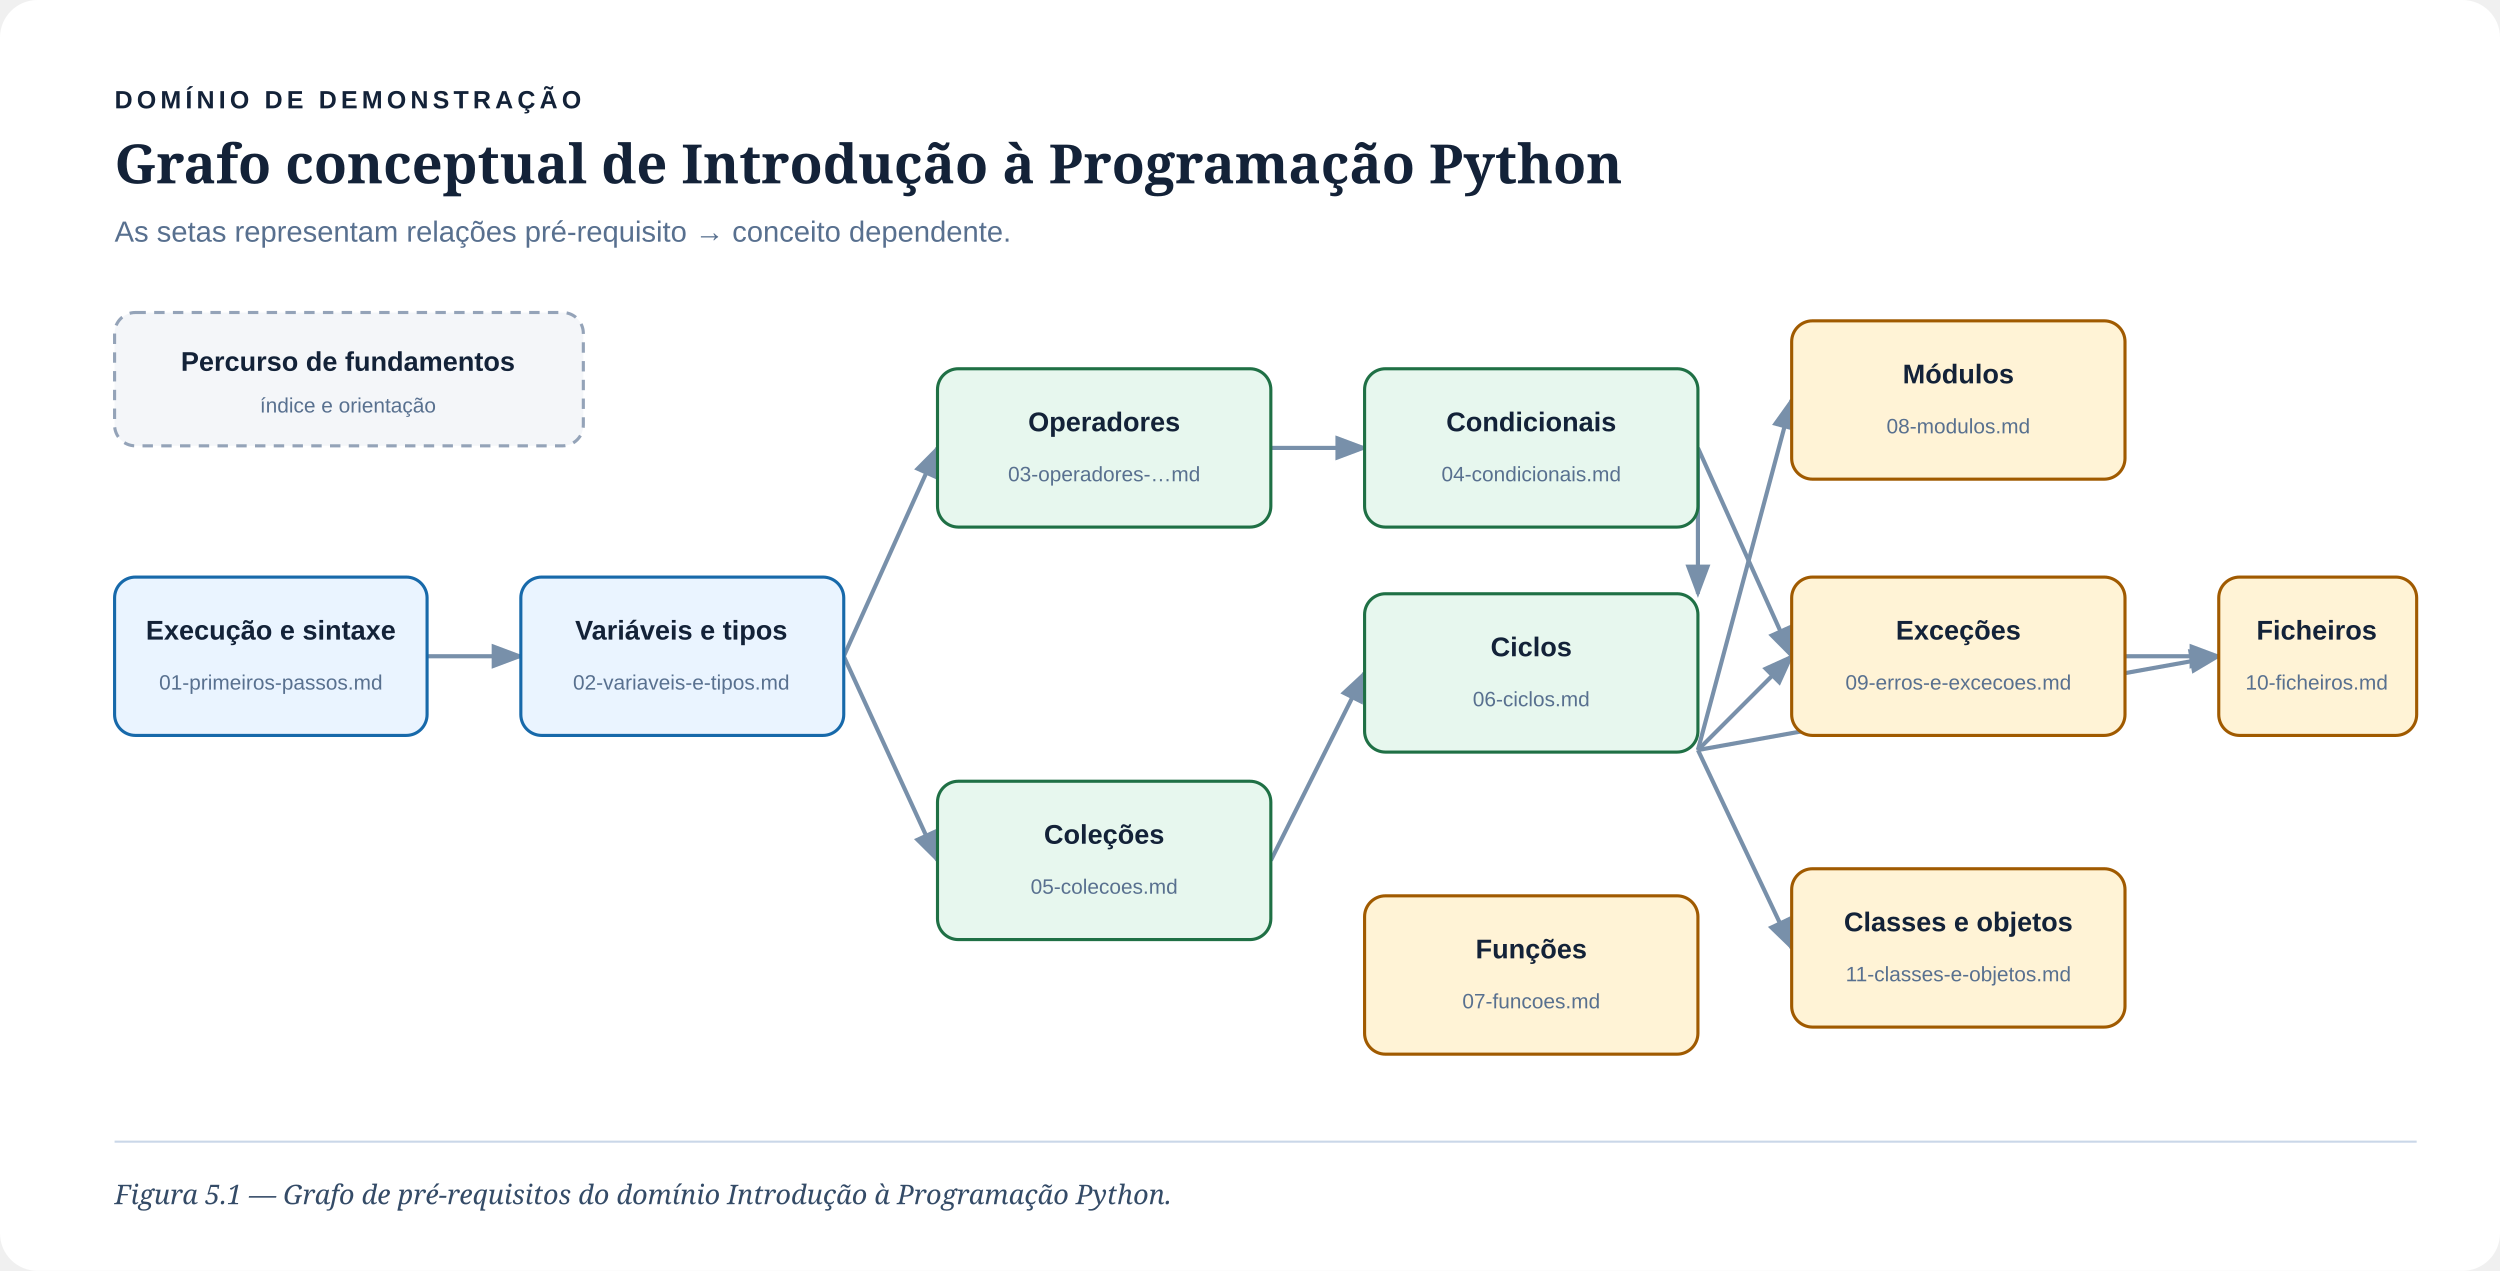
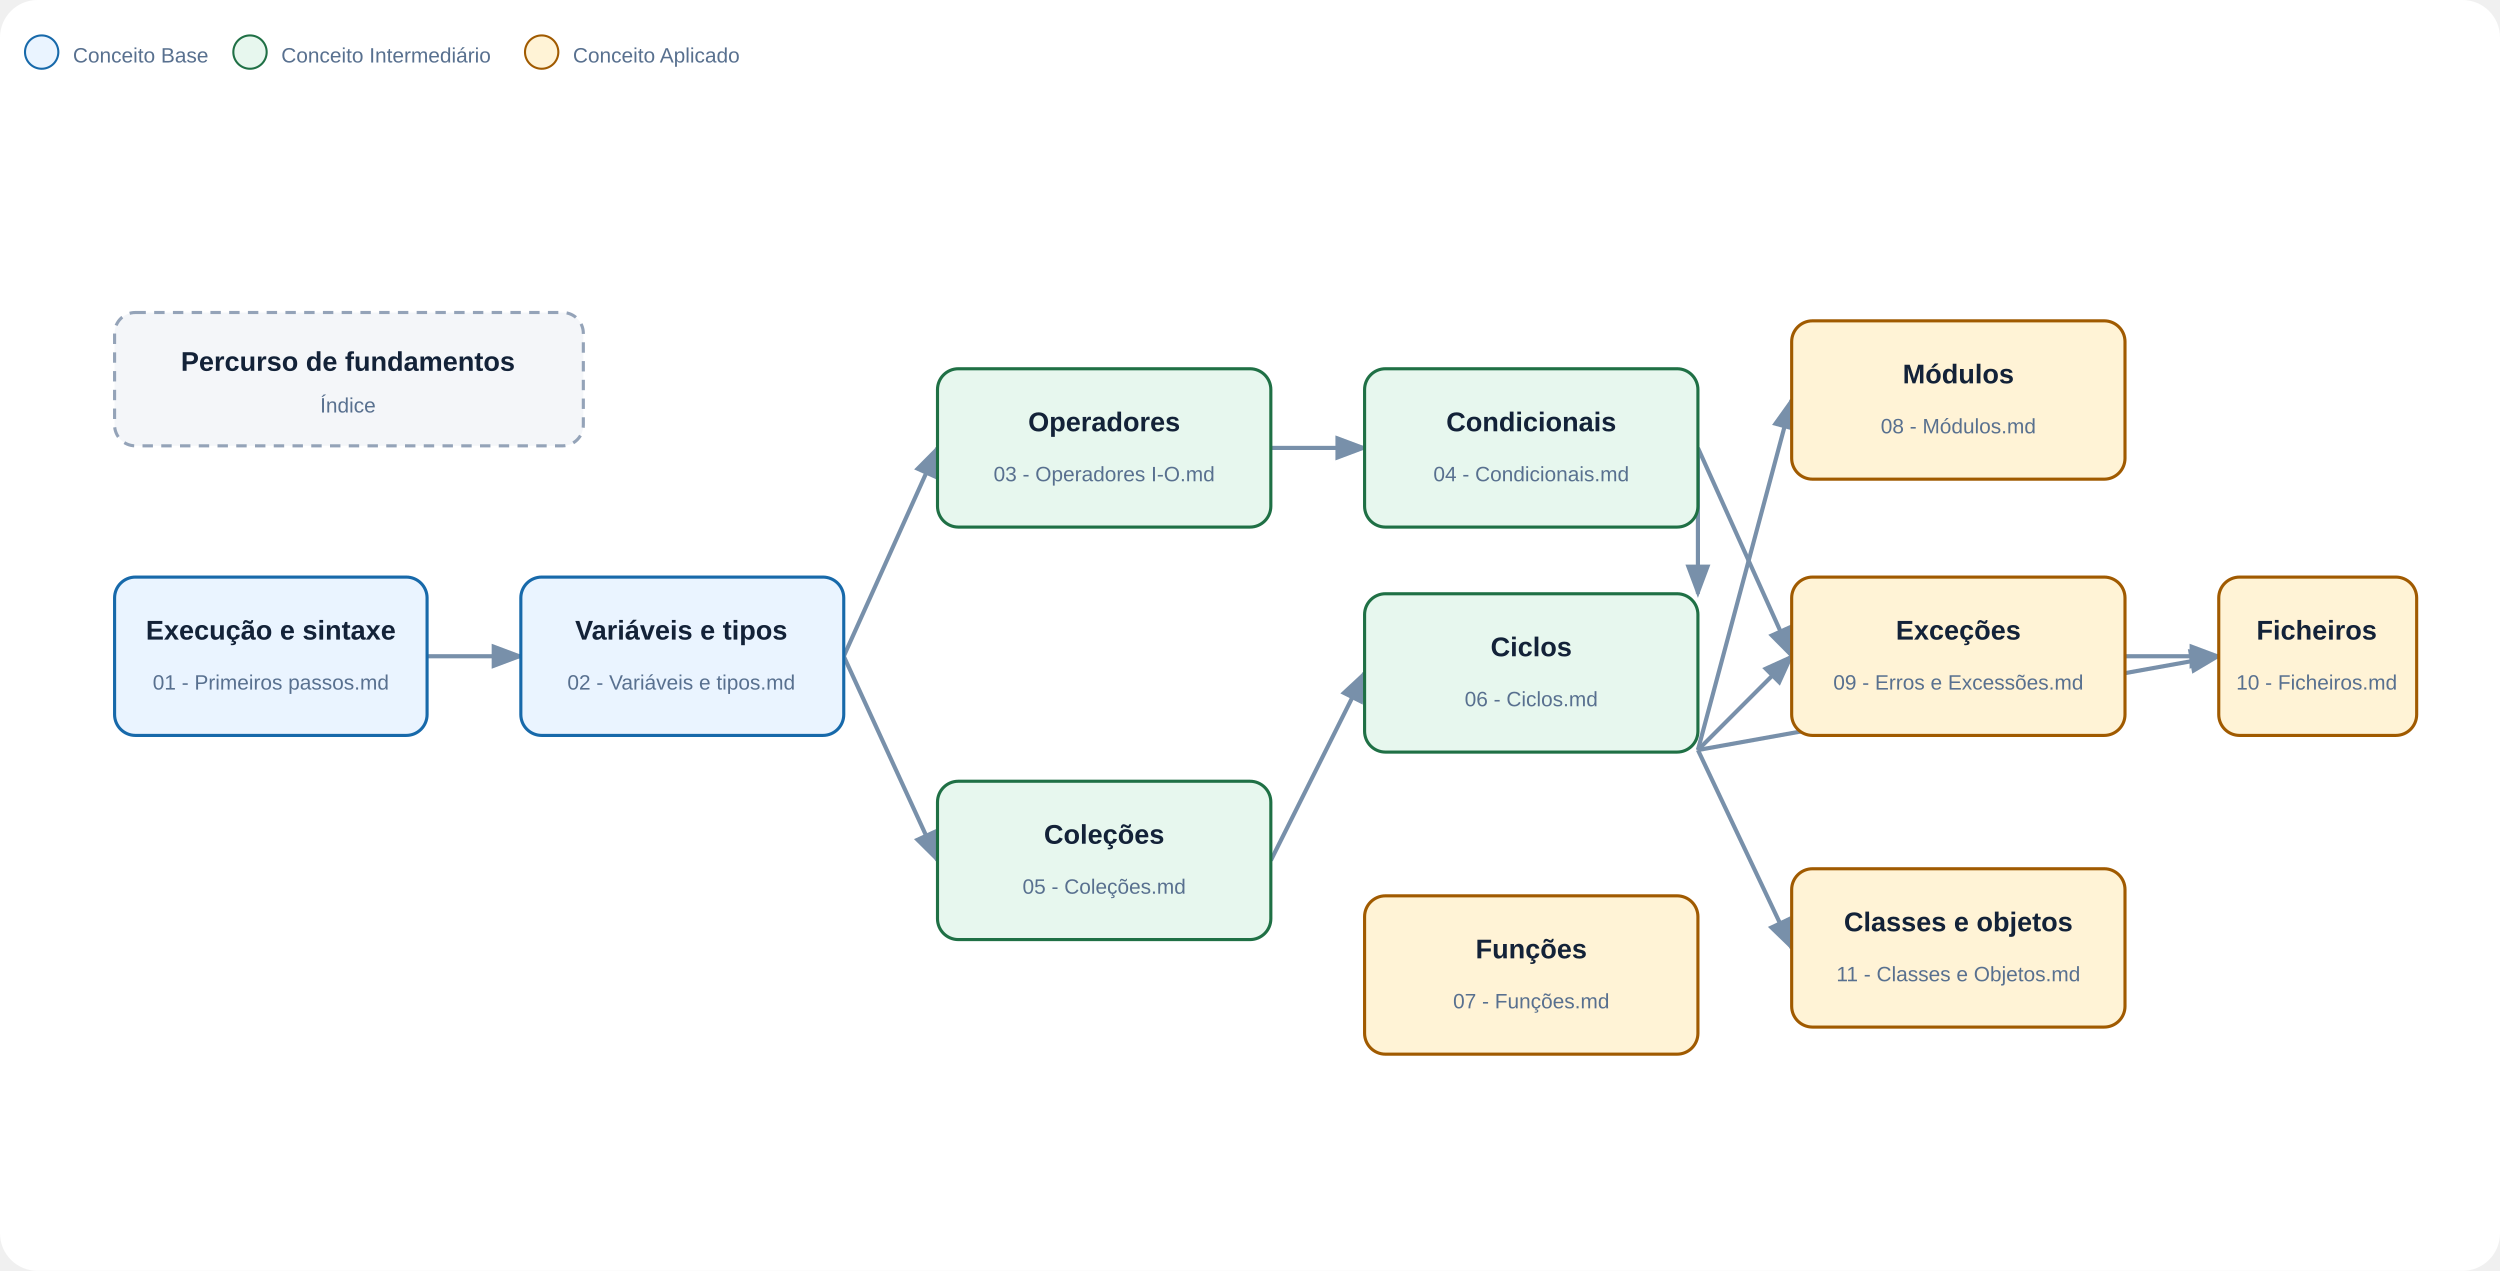
<svg xmlns="http://www.w3.org/2000/svg" width="1200" height="610" viewBox="0 0 1200 610">
  <defs>
    <style>text{font-family:Segoe UI,Arial,sans-serif;fill:#132238}.title{font:600 26px Georgia,serif}.sub{font-size:14px;fill:#58708f}.node{stroke-width:1.5}.name{font-size:13px;font-weight:700}.file{font-size:10px;fill:#58708f}.caption{font:italic 13px Georgia,serif;fill:#344b67}</style>
    <marker id="a" markerWidth="8" markerHeight="8" refX="7" refY="3" orient="auto">
      <path d="M0 0v6l8-3z" fill="#7890aa" />
    </marker>
  </defs>
  <rect width="1200" height="610" rx="18" fill="#fff" />
-   <text x="55" y="52" fill="#1769aa" font-size="12" font-weight="800" letter-spacing="2">DOMÍNIO DE DEMONSTRAÇÃO</text>
-   <text x="55" y="88" class="title">Grafo conceptual de Introdução à Programação Python</text>
-   <text x="55" y="116" class="sub">As setas representam relações pré-requisito → conceito dependente.</text>
  <g stroke="#7890aa" stroke-width="2" fill="none" marker-end="url(#a)">
    <path d="M205 315h45" />
    <path d="M405 315l45-100" />
    <path d="M405 315l45 98" />
    <path d="M610 215h45" />
    <path d="M610 413l45-90" />
    <path d="M815 215v70" />
    <path d="M815 360l45-168" />
    <path d="M815 360l45-45" />
    <path d="M815 360l45 95" />
    <path d="M815 215l45 100" />
    <path d="M1020 315h45" />
    <path d="M815 360l250-45" />
  </g>
+   <g id="legend" transform="translate(20, 25)">
+     <g transform="translate(0, 0)">
+       <circle cx="0" cy="0" r="8" fill="#eaf4ff" stroke="#1769aa" />
+       <text x="15" y="5" text-anchor="start" class="file">Conceito Base</text>
+     </g>
+     <g transform="translate(100, 0)">
+       <circle cx="0" cy="0" r="8" fill="#e7f7ee" stroke="#1f7045" />
+       <text x="15" y="5" text-anchor="start" class="file">Conceito Intermediário</text>
+     </g>
+     <g transform="translate(240, 0)">
+       <circle cx="0" cy="0" r="8" fill="#fff3d6" stroke="#a05a00" />
+       <text x="15" y="5" text-anchor="start" class="file">Conceito Aplicado</text>
+     </g>
+   </g>
  <g>
    <rect class="node" x="55" y="277" width="150" height="76" rx="10" fill="#eaf4ff" stroke="#1769aa" />
    <text x="130" y="307" text-anchor="middle" class="name">Execução e sintaxe</text>
-     <text x="130" y="331" text-anchor="middle" class="file">01-primeiros-passos.md</text>
+     <text x="130" y="331" text-anchor="middle" class="file">01 - Primeiros passos.md</text>
    <rect class="node" x="250" y="277" width="155" height="76" rx="10" fill="#eaf4ff" stroke="#1769aa" />
    <text x="327" y="307" text-anchor="middle" class="name">Variáveis e tipos</text>
-     <text x="327" y="331" text-anchor="middle" class="file">02-variaveis-e-tipos.md</text>
+     <text x="327" y="331" text-anchor="middle" class="file">02 - Variáveis e tipos.md</text>
    <rect class="node" x="450" y="177" width="160" height="76" rx="10" fill="#e7f7ee" stroke="#1f7045" />
    <text x="530" y="207" text-anchor="middle" class="name">Operadores</text>
-     <text x="530" y="231" text-anchor="middle" class="file">03-operadores-…md</text>
+     <text x="530" y="231" text-anchor="middle" class="file">03 - Operadores I-O.md</text>
    <rect class="node" x="450" y="375" width="160" height="76" rx="10" fill="#e7f7ee" stroke="#1f7045" />
    <text x="530" y="405" text-anchor="middle" class="name">Coleções</text>
-     <text x="530" y="429" text-anchor="middle" class="file">05-colecoes.md</text>
+     <text x="530" y="429" text-anchor="middle" class="file">05 - Coleções.md</text>
    <rect class="node" x="655" y="177" width="160" height="76" rx="10" fill="#e7f7ee" stroke="#1f7045" />
    <text x="735" y="207" text-anchor="middle" class="name">Condicionais</text>
-     <text x="735" y="231" text-anchor="middle" class="file">04-condicionais.md</text>
+     <text x="735" y="231" text-anchor="middle" class="file">04 - Condicionais.md</text>
    <rect class="node" x="655" y="285" width="160" height="76" rx="10" fill="#e7f7ee" stroke="#1f7045" />
    <text x="735" y="315" text-anchor="middle" class="name">Ciclos</text>
-     <text x="735" y="339" text-anchor="middle" class="file">06-ciclos.md</text>
+     <text x="735" y="339" text-anchor="middle" class="file">06 - Ciclos.md</text>
    <rect class="node" x="655" y="430" width="160" height="76" rx="10" fill="#fff3d6" stroke="#a05a00" />
    <text x="735" y="460" text-anchor="middle" class="name">Funções</text>
-     <text x="735" y="484" text-anchor="middle" class="file">07-funcoes.md</text>
+     <text x="735" y="484" text-anchor="middle" class="file">07 - Funções.md</text>
    <rect class="node" x="860" y="154" width="160" height="76" rx="10" fill="#fff3d6" stroke="#a05a00" />
    <text x="940" y="184" text-anchor="middle" class="name">Módulos</text>
-     <text x="940" y="208" text-anchor="middle" class="file">08-modulos.md</text>
+     <text x="940" y="208" text-anchor="middle" class="file">08 - Módulos.md</text>
    <rect class="node" x="860" y="277" width="160" height="76" rx="10" fill="#fff3d6" stroke="#a05a00" />
    <text x="940" y="307" text-anchor="middle" class="name">Exceções</text>
-     <text x="940" y="331" text-anchor="middle" class="file">09-erros-e-excecoes.md</text>
+     <text x="940" y="331" text-anchor="middle" class="file">09 - Erros e Excessões.md</text>
    <rect class="node" x="860" y="417" width="160" height="76" rx="10" fill="#fff3d6" stroke="#a05a00" />
    <text x="940" y="447" text-anchor="middle" class="name">Classes e objetos</text>
-     <text x="940" y="471" text-anchor="middle" class="file">11-classes-e-objetos.md</text>
+     <text x="940" y="471" text-anchor="middle" class="file">11 - Classes e Objetos.md</text>
    <rect class="node" x="1065" y="277" width="95" height="76" rx="10" fill="#fff3d6" stroke="#a05a00" />
    <text x="1112" y="307" text-anchor="middle" class="name">Ficheiros</text>
-     <text x="1112" y="331" text-anchor="middle" class="file">10-ficheiros.md</text>
+     <text x="1112" y="331" text-anchor="middle" class="file">10 - Ficheiros.md</text>
    <rect class="node" x="55" y="150" width="225" height="64" rx="10" fill="#f4f6f9" stroke="#94a3b8" stroke-dasharray="5 4" />
    <text x="167" y="178" text-anchor="middle" class="name">Percurso de fundamentos</text>
-     <text x="167" y="198" text-anchor="middle" class="file">índice e orientação</text>
+     <text x="167" y="198" text-anchor="middle" class="file">Índice</text>
  </g>
-   <line x1="55" y1="548" x2="1160" y2="548" stroke="#cad7e8" />
-   <text x="55" y="578" class="caption">Figura 5.1 — Grafo de pré-requisitos do domínio Introdução à Programação Python.</text>
</svg>
